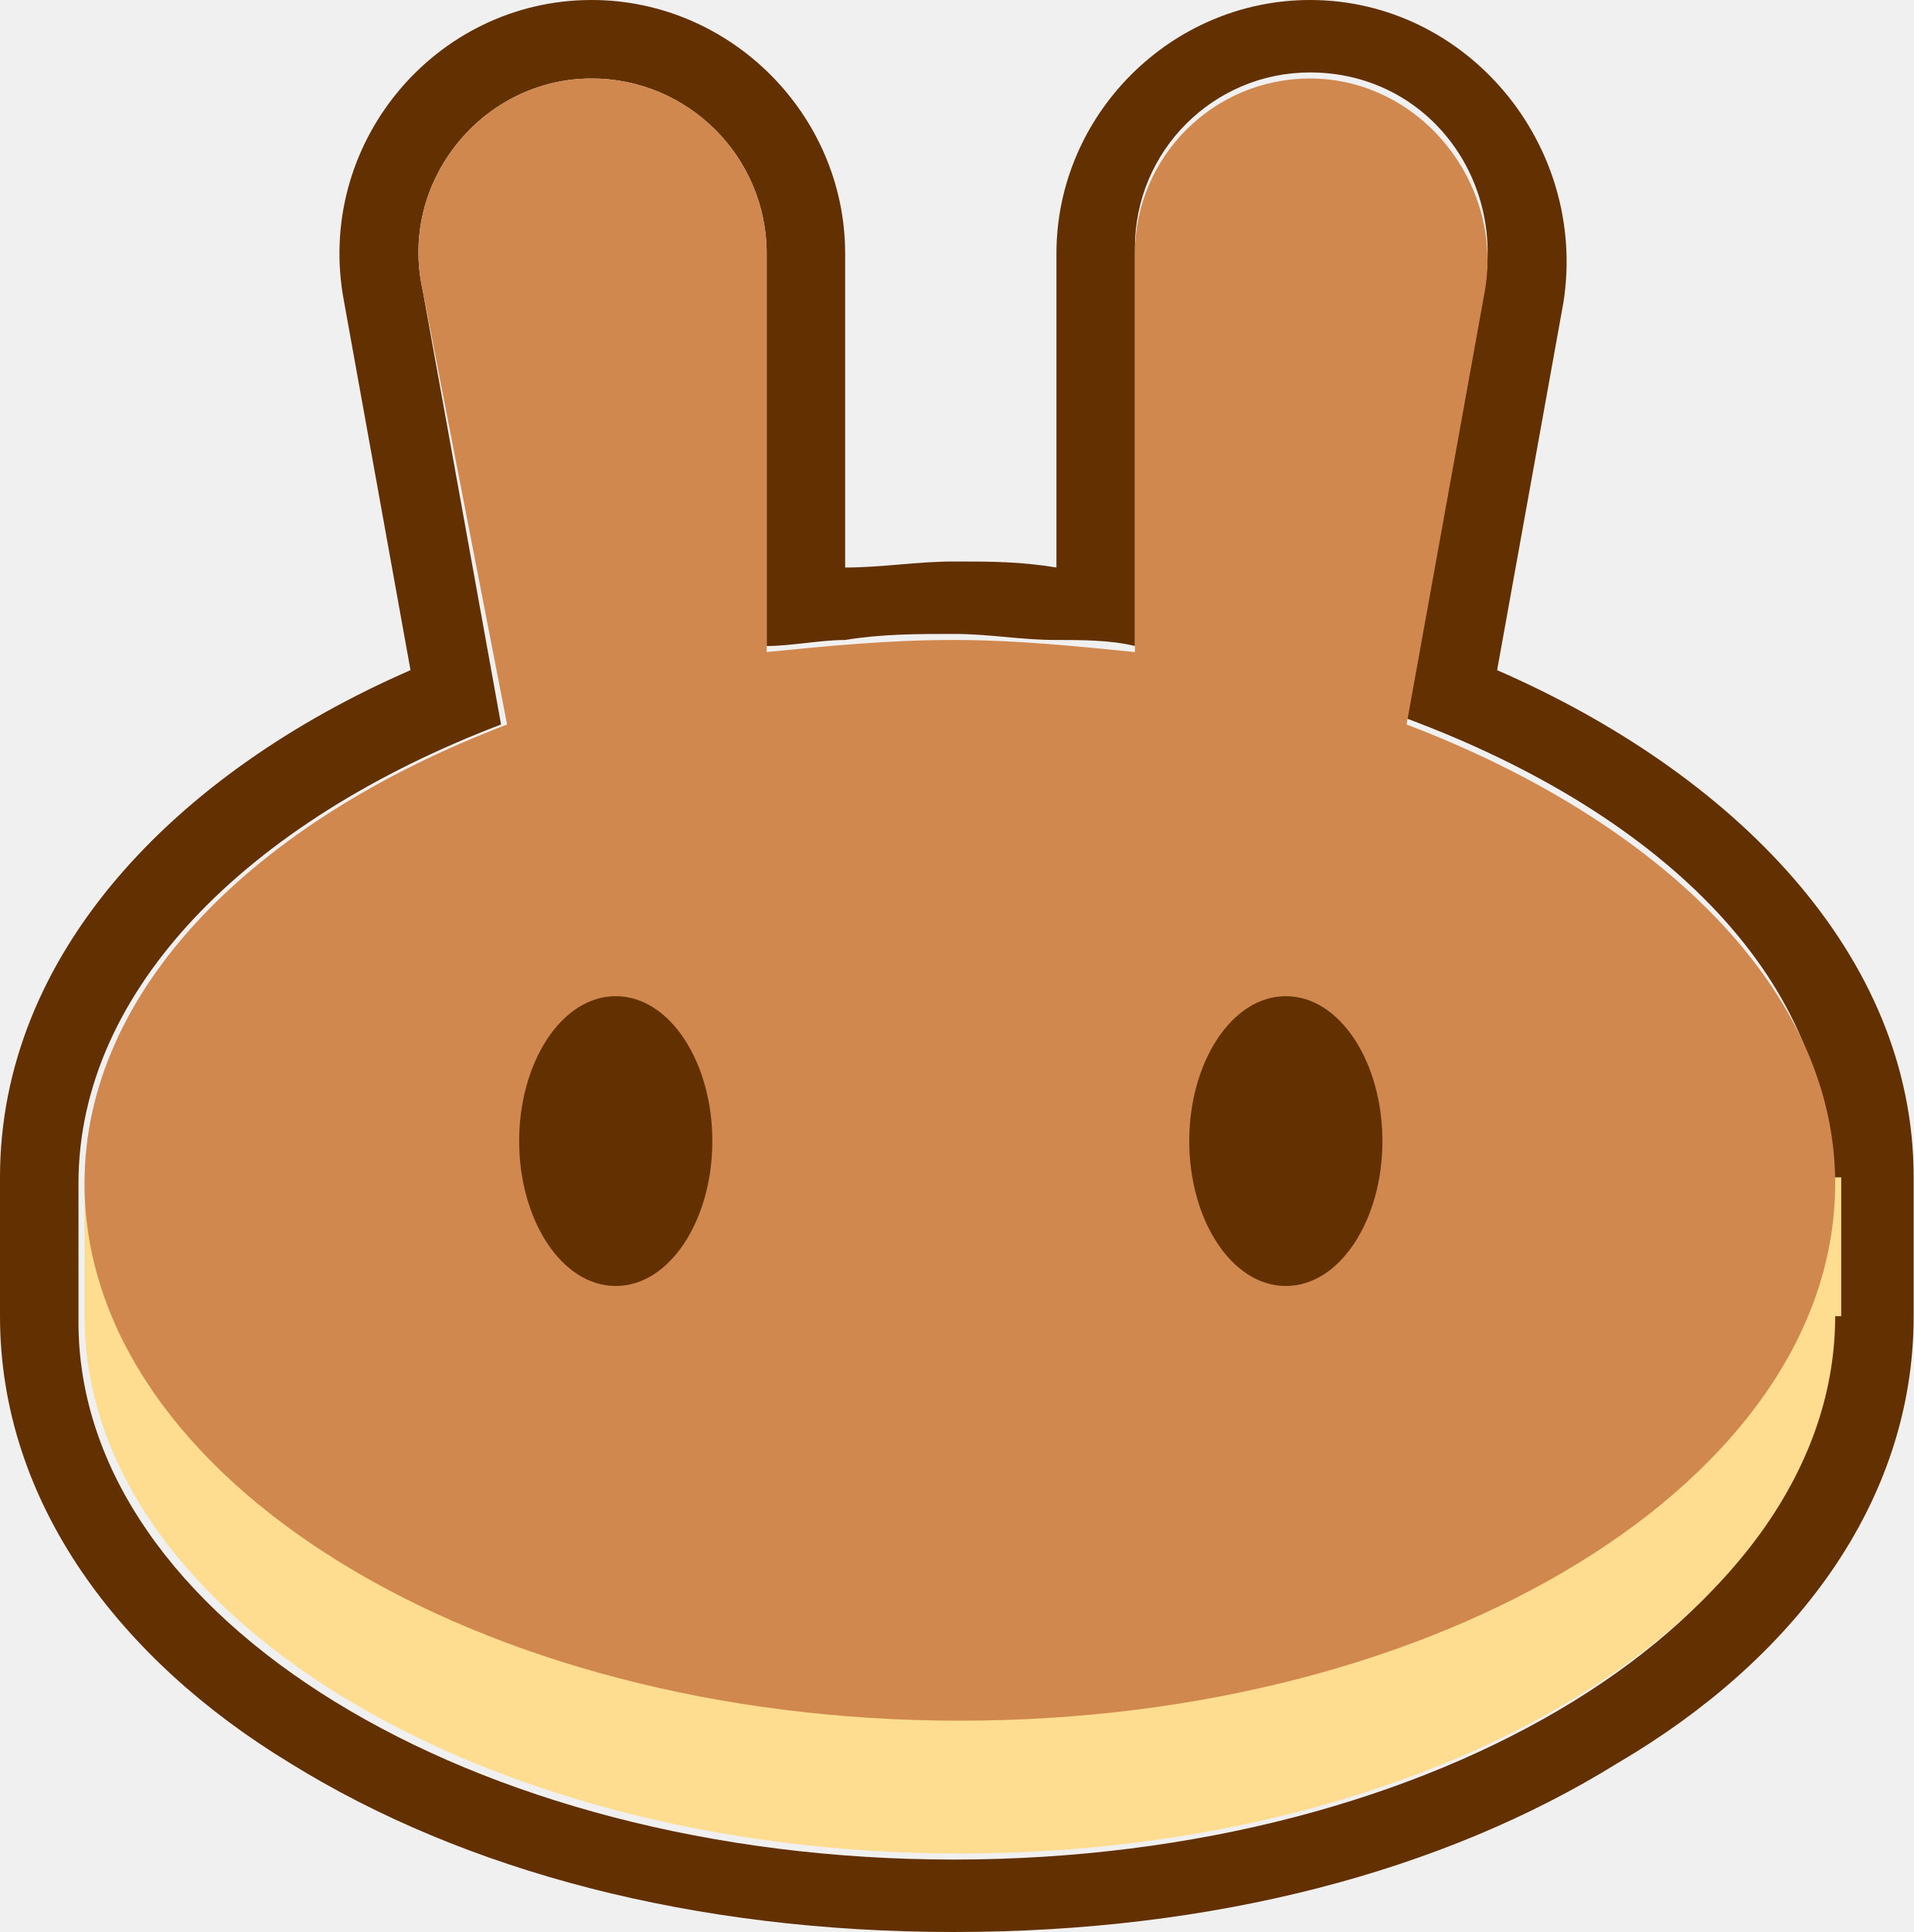
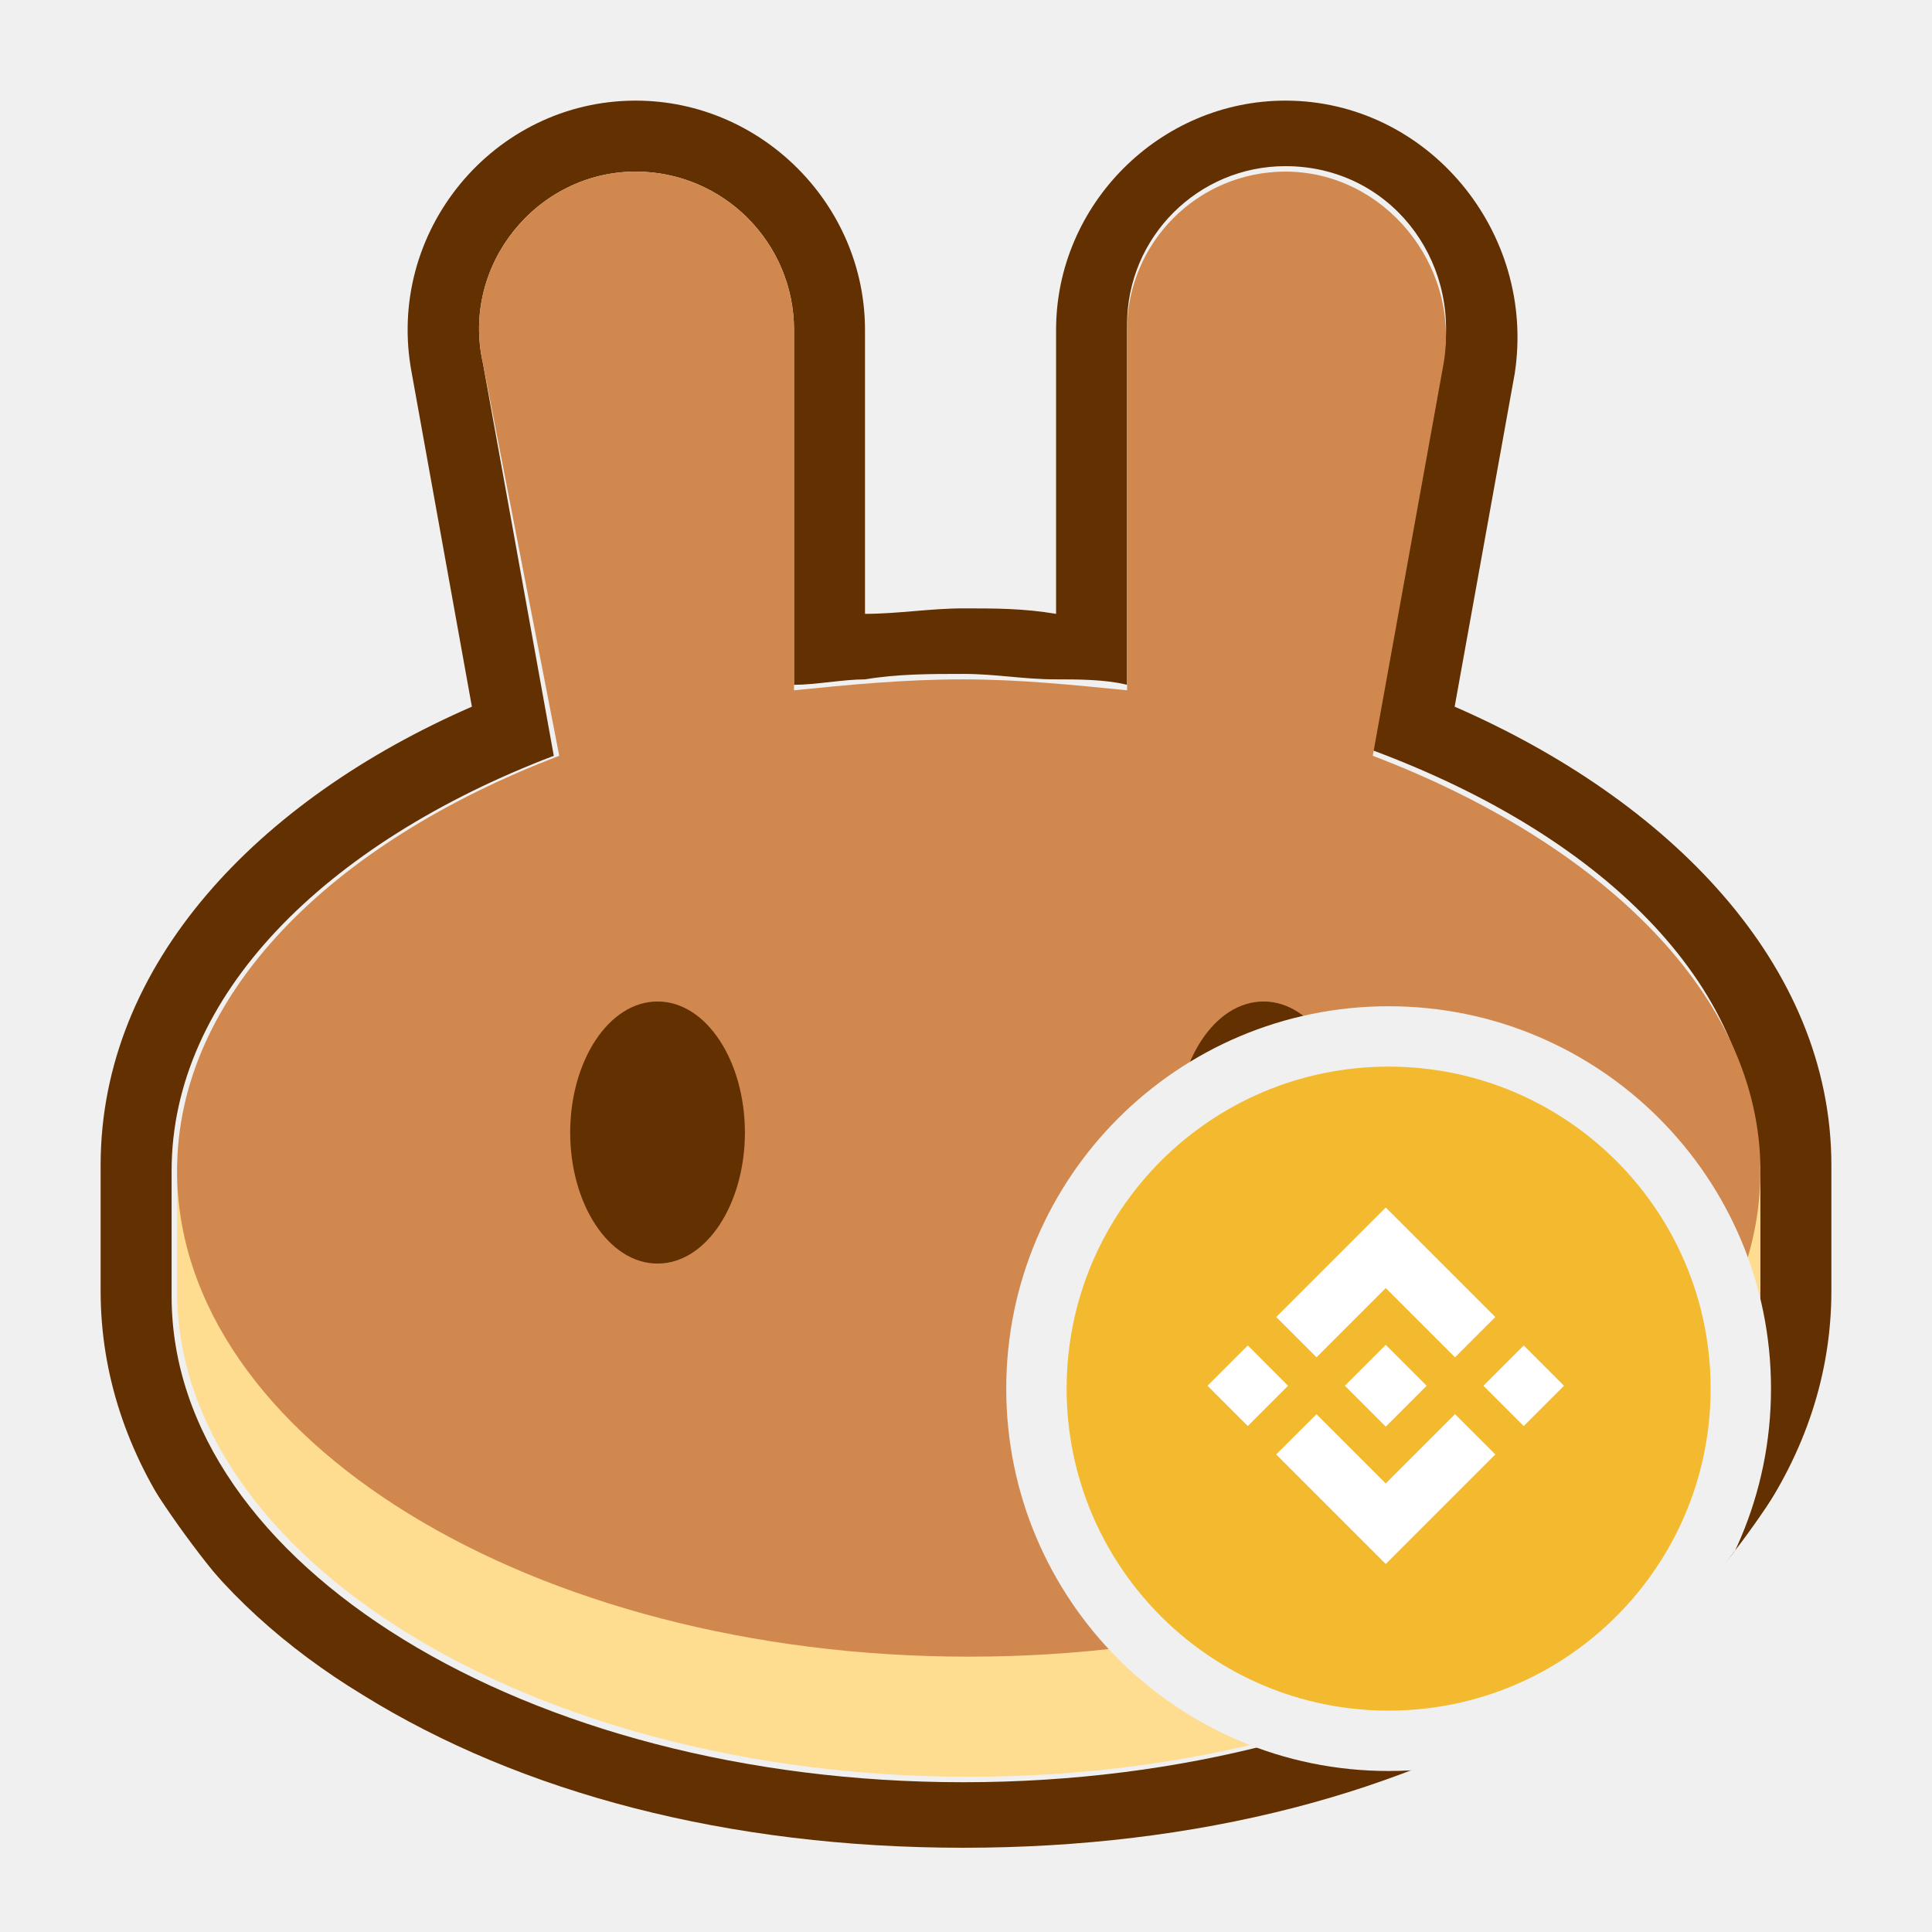
- <svg xmlns="http://www.w3.org/2000/svg" version="1.1" id="Layer_1" x="0px" y="0px" viewBox="0 0 31.7 32" style="enable-background:new 0 0 31.7 32;" xml:space="preserve">
-   <style type="text/css">
- 	.st0{fill-rule:evenodd;clip-rule:evenodd;fill:#633001;}
- 	.st1{fill:#FEDC90;}
- 	.st2{fill-rule:evenodd;clip-rule:evenodd;fill:#D1884F;}
- 	.st3{fill:#633001;}
- </style>
-   <path class="st0" d="M5.7,5C5.2,2.4,7.2,0,9.8,0c2.3,0,4.2,1.9,4.2,4.2v5.2c0.6,0,1.2-0.1,1.8-0.1c0.6,0,1.1,0,1.7,0.1V4.2  c0-2.3,1.9-4.2,4.2-4.2c2.6,0,4.6,2.4,4.2,5l-1.1,6.1c3.9,1.7,6.9,4.7,6.9,8.4v2.3c0,3.1-2,5.7-4.9,7.4c-2.9,1.8-6.7,2.8-11,2.8  s-8.1-1-11-2.8C2,27.5,0,24.9,0,21.8v-2.3c0-3.7,2.9-6.7,6.8-8.4L5.7,5z M23.3,11.9l1.3-7.2c0.3-1.8-1-3.5-2.9-3.5  c-1.6,0-2.9,1.3-2.9,2.9v6.6c-0.4-0.1-0.9-0.1-1.3-0.1c-0.6,0-1.1-0.1-1.7-0.1c-0.6,0-1.2,0-1.8,0.1c-0.4,0-0.9,0.1-1.3,0.1V4.2  c0-1.6-1.3-2.9-2.9-2.9C8,1.3,6.6,3,7,4.8L8.3,12c-4.2,1.6-7,4.4-7,7.6v2.3c0,4.9,6.5,8.9,14.5,8.9c8,0,14.5-4,14.5-8.9v-2.3  C30.4,16.3,27.6,13.5,23.3,11.9z" />
-   <path class="st1" d="M30.4,21.8c0,4.9-6.5,8.9-14.5,8.9c-8,0-14.5-4-14.5-8.9v-2.3h29.1V21.8z" />
-   <path class="st2" d="M7,4.8C6.6,3,8,1.3,9.8,1.3c1.6,0,2.9,1.3,2.9,2.9v6.6c1-0.1,2-0.2,3.1-0.2c1,0,2,0.1,3,0.2V4.2  c0-1.6,1.3-2.9,2.9-2.9c1.8,0,3.2,1.7,2.9,3.5l-1.3,7.2c4.2,1.6,7.1,4.4,7.1,7.6c0,4.9-6.5,8.9-14.5,8.9c-8,0-14.5-4-14.5-8.9  c0-3.2,2.8-6,7-7.6L7,4.8z" />
-   <path class="st3" d="M11.8,18.9c0,1.3-0.7,2.4-1.6,2.4c-0.9,0-1.6-1.1-1.6-2.4s0.7-2.4,1.6-2.4C11.1,16.5,11.8,17.6,11.8,18.9z" />
-   <path class="st3" d="M22.9,18.9c0,1.3-0.7,2.4-1.6,2.4c-0.9,0-1.6-1.1-1.6-2.4s0.7-2.4,1.6-2.4C22.2,16.5,22.9,17.6,22.9,18.9z" />
+ <svg xmlns="http://www.w3.org/2000/svg" width="96" height="96" viewBox="0 0 96 96" fill="none">
+   <mask id="mask0" mask-type="alpha" maskUnits="userSpaceOnUse" x="0" y="0" width="96" height="96">
+     <path fill-rule="evenodd" clip-rule="evenodd" d="M96 48C96 21.49 74.51 0 48 0C21.49 0 0 21.49 0 48C0 74.51 21.49 96 48 96C74.51 96 96 74.51 96 48ZM69 88C79.493 88 88 79.493 88 69C88 58.507 79.493 50 69 50C58.507 50 50 58.507 50 69C50 79.493 58.507 88 69 88Z" fill="#C4C4C4" />
+   </mask>
+   <g mask="url(#mask0)">
+     <path fill-rule="evenodd" clip-rule="evenodd" d="M20.464 18.565C19.107 11.511 24.533 5 31.587 5C37.827 5 42.981 10.155 42.981 16.394V30.502C44.609 30.502 46.237 30.23 47.864 30.23C49.492 30.23 50.849 30.23 52.476 30.502V16.394C52.476 10.155 57.631 5 63.871 5C70.924 5 76.35 11.511 75.265 18.565L72.281 35.114C82.861 39.726 91 47.864 91 57.902V64.142C91 72.552 85.574 79.606 77.707 84.218C69.839 89.101 59.53 91.814 47.864 91.814C36.199 91.814 25.89 89.101 18.022 84.218C10.426 79.606 5 72.552 5 64.142V57.902C5 47.864 12.867 39.726 23.448 35.114L20.464 18.565ZM68.211 37.284L71.738 17.751C72.552 12.867 69.025 8.256 63.871 8.256C59.53 8.256 56.003 11.782 56.003 16.123V34.028C54.918 33.757 53.562 33.757 52.476 33.757C50.849 33.757 49.492 33.486 47.864 33.486C46.237 33.486 44.609 33.486 42.981 33.757C41.896 33.757 40.539 34.028 39.454 34.028V16.394C39.454 12.054 35.927 8.527 31.587 8.527C26.703 8.527 22.905 13.139 23.991 18.022L27.517 37.555C16.123 41.896 8.527 49.492 8.527 58.173V64.413C8.527 77.707 26.161 88.558 47.864 88.558C69.568 88.558 87.202 77.707 87.202 64.413V58.173C87.473 49.221 79.877 41.625 68.211 37.284Z" fill="#633001" />
+     <path d="M87.474 64.143C87.474 77.436 69.84 88.288 48.136 88.288C26.433 88.288 8.799 77.436 8.799 64.143V57.903H87.474V64.143Z" fill="#FEDC90" />
+     <path fill-rule="evenodd" clip-rule="evenodd" d="M23.991 18.022C22.906 13.139 26.704 8.527 31.587 8.527C35.928 8.527 39.455 12.054 39.455 16.395V34.3C42.168 34.029 44.881 33.757 47.865 33.757C50.578 33.757 53.291 34.029 56.004 34.3V16.395C56.004 12.054 59.531 8.527 63.871 8.527C68.755 8.527 72.553 13.139 71.739 18.022L68.212 37.555C79.606 41.896 87.474 49.492 87.474 58.174C87.474 71.467 69.84 82.319 48.136 82.319C26.433 82.319 8.799 71.467 8.799 58.174C8.799 49.492 16.395 41.896 27.789 37.555L23.991 18.022Z" fill="#D1884F" />
+     <path d="M37.014 56.275C37.014 59.802 35.115 62.786 32.673 62.786C30.232 62.786 28.332 59.802 28.332 56.275C28.332 52.748 30.232 49.764 32.673 49.764C35.115 49.764 37.014 52.748 37.014 56.275Z" fill="#633001" />
+     <path d="M67.125 56.275C67.125 59.802 65.226 62.786 62.785 62.786C60.343 62.786 58.444 59.802 58.444 56.275C58.444 52.748 60.343 49.764 62.785 49.764C65.226 49.764 67.125 52.748 67.125 56.275Z" fill="#633001" />
+   </g>
+   <circle cx="69" cy="69" r="16" fill="#F3BA2F" />
+   <g clip-path="url(#clip0)">
+     <path d="M65.417 67.444L68.857 64.003L72.299 67.445L74.301 65.443L68.857 60L63.415 65.442L65.417 67.444L65.417 67.444ZM60 68.857L62.002 66.855L64.003 68.857L62.002 70.858L60 68.857ZM65.417 70.271L68.857 73.711L72.299 70.269L74.302 72.27L74.301 72.271L68.857 77.714L63.415 72.272L63.413 72.269L65.417 70.27L65.417 70.271ZM73.711 68.858L75.713 66.856L77.714 68.858L75.713 70.86L73.711 68.858Z" fill="white" />
+     <path d="M70.887 68.856H70.888L68.857 66.825L67.356 68.325L67.183 68.498L66.828 68.854L66.825 68.856L66.828 68.859L68.857 70.889L70.888 68.858L70.889 68.857L70.887 68.856" fill="white" />
+   </g>
+   <defs>
+     <clipPath id="clip0">
+       <rect width="17.714" height="17.714" fill="white" transform="translate(60 60)" />
+     </clipPath>
+   </defs>
</svg>
